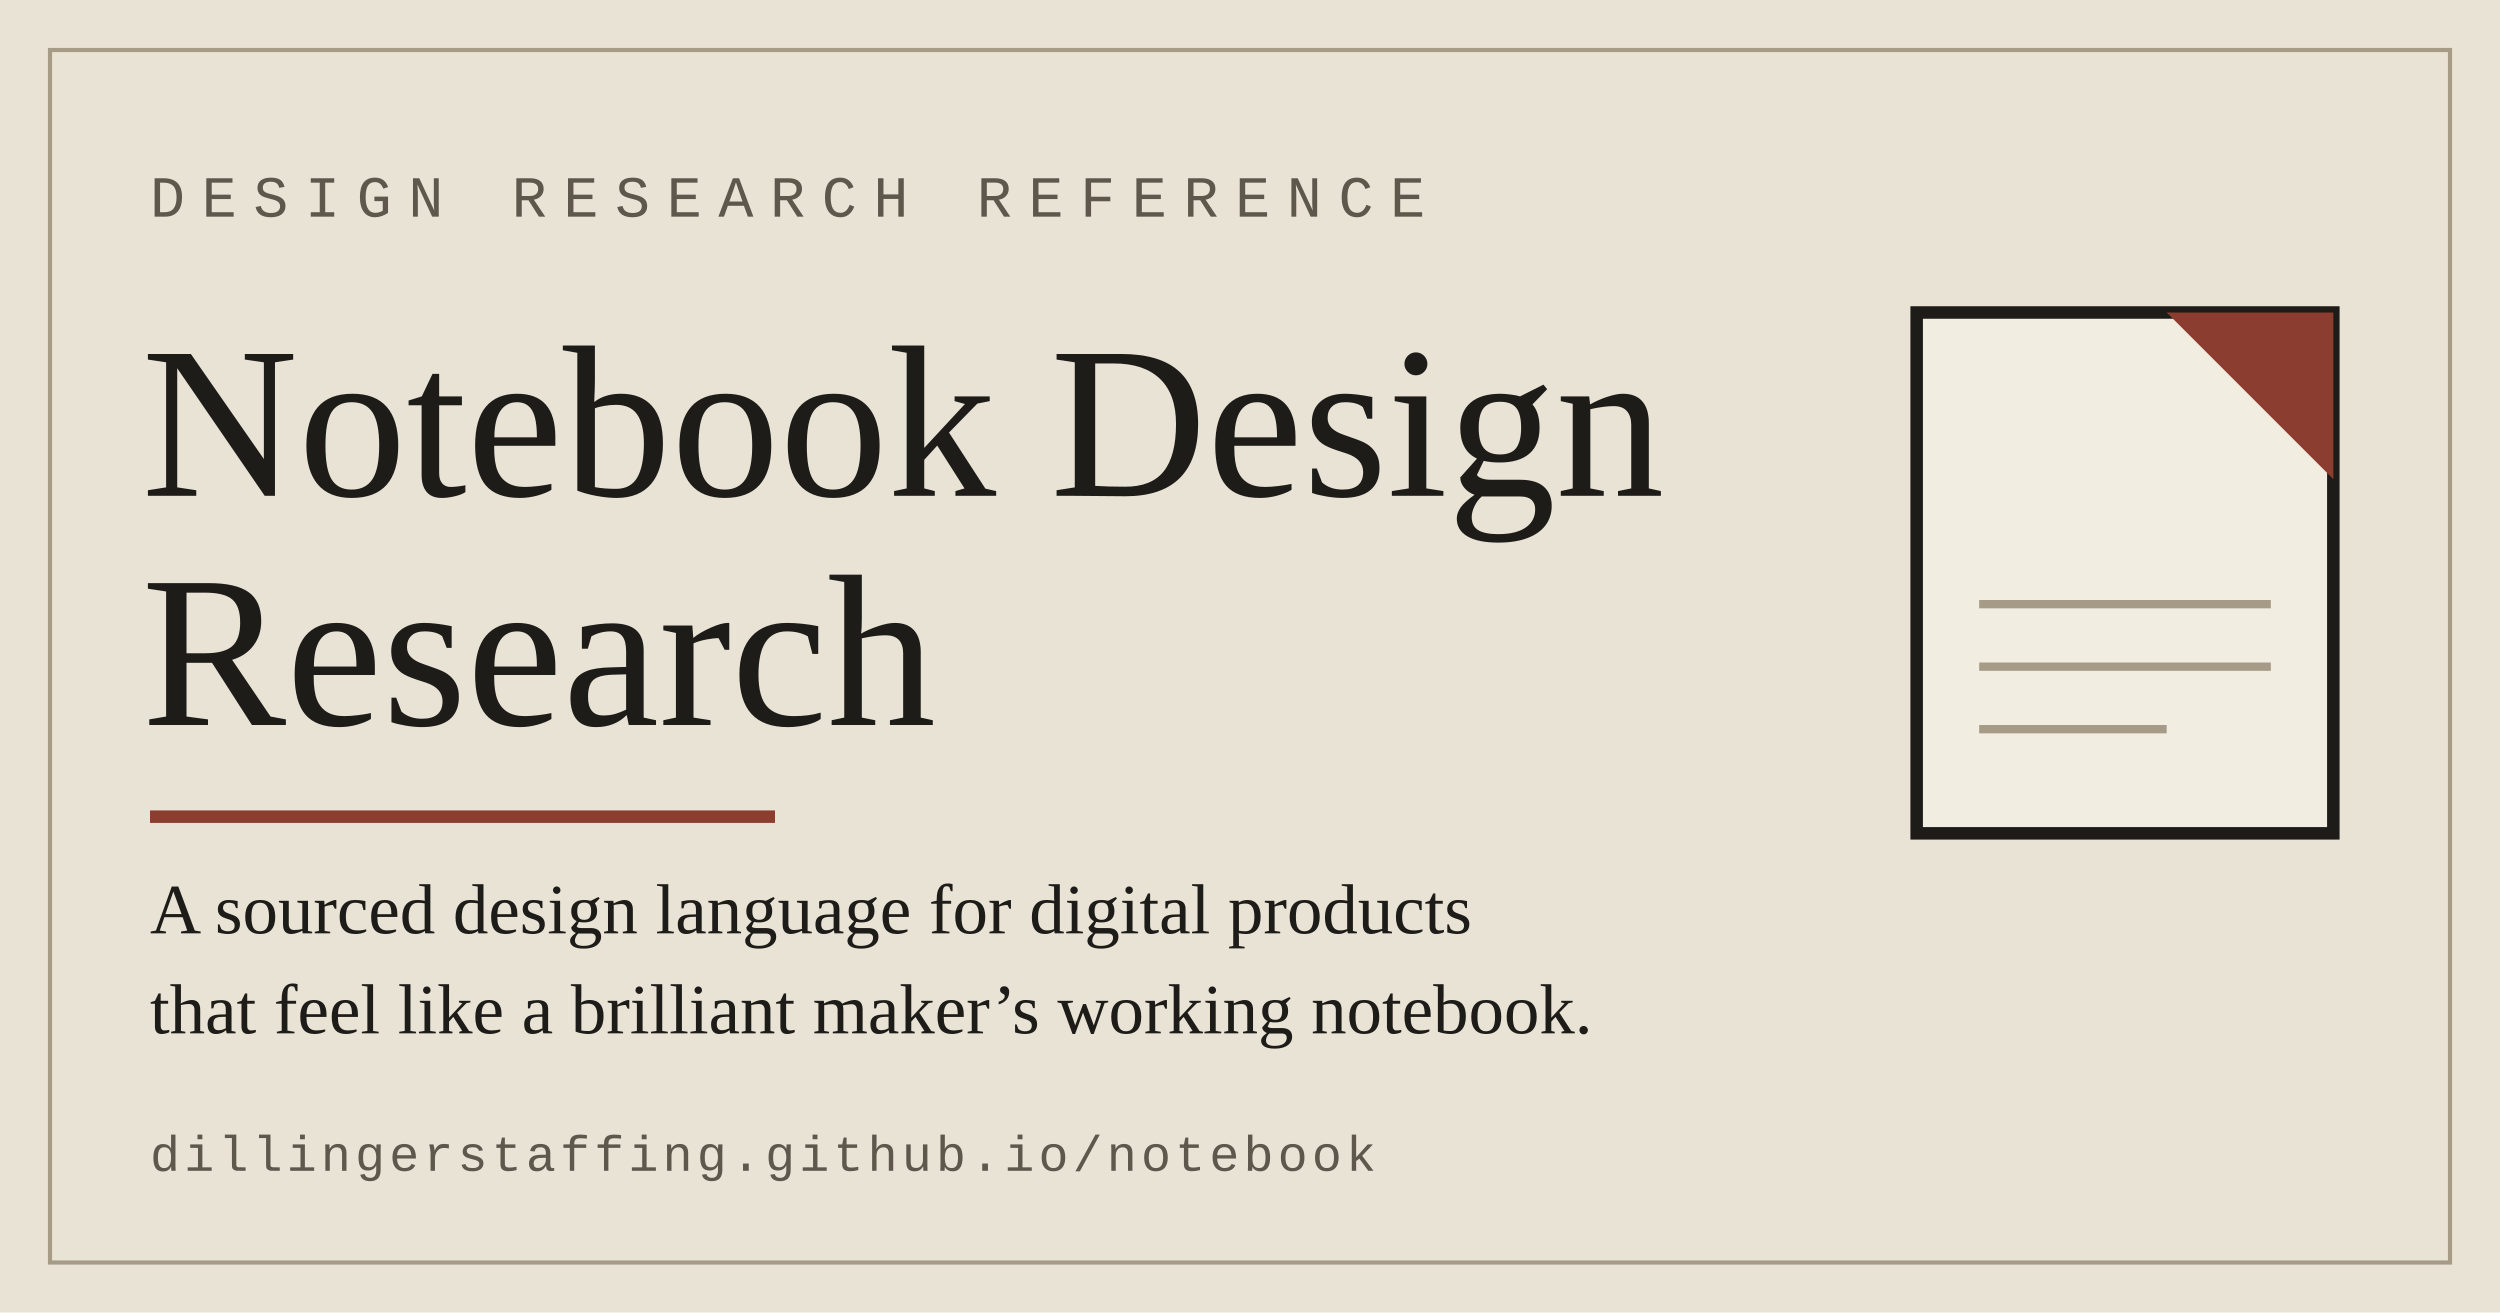
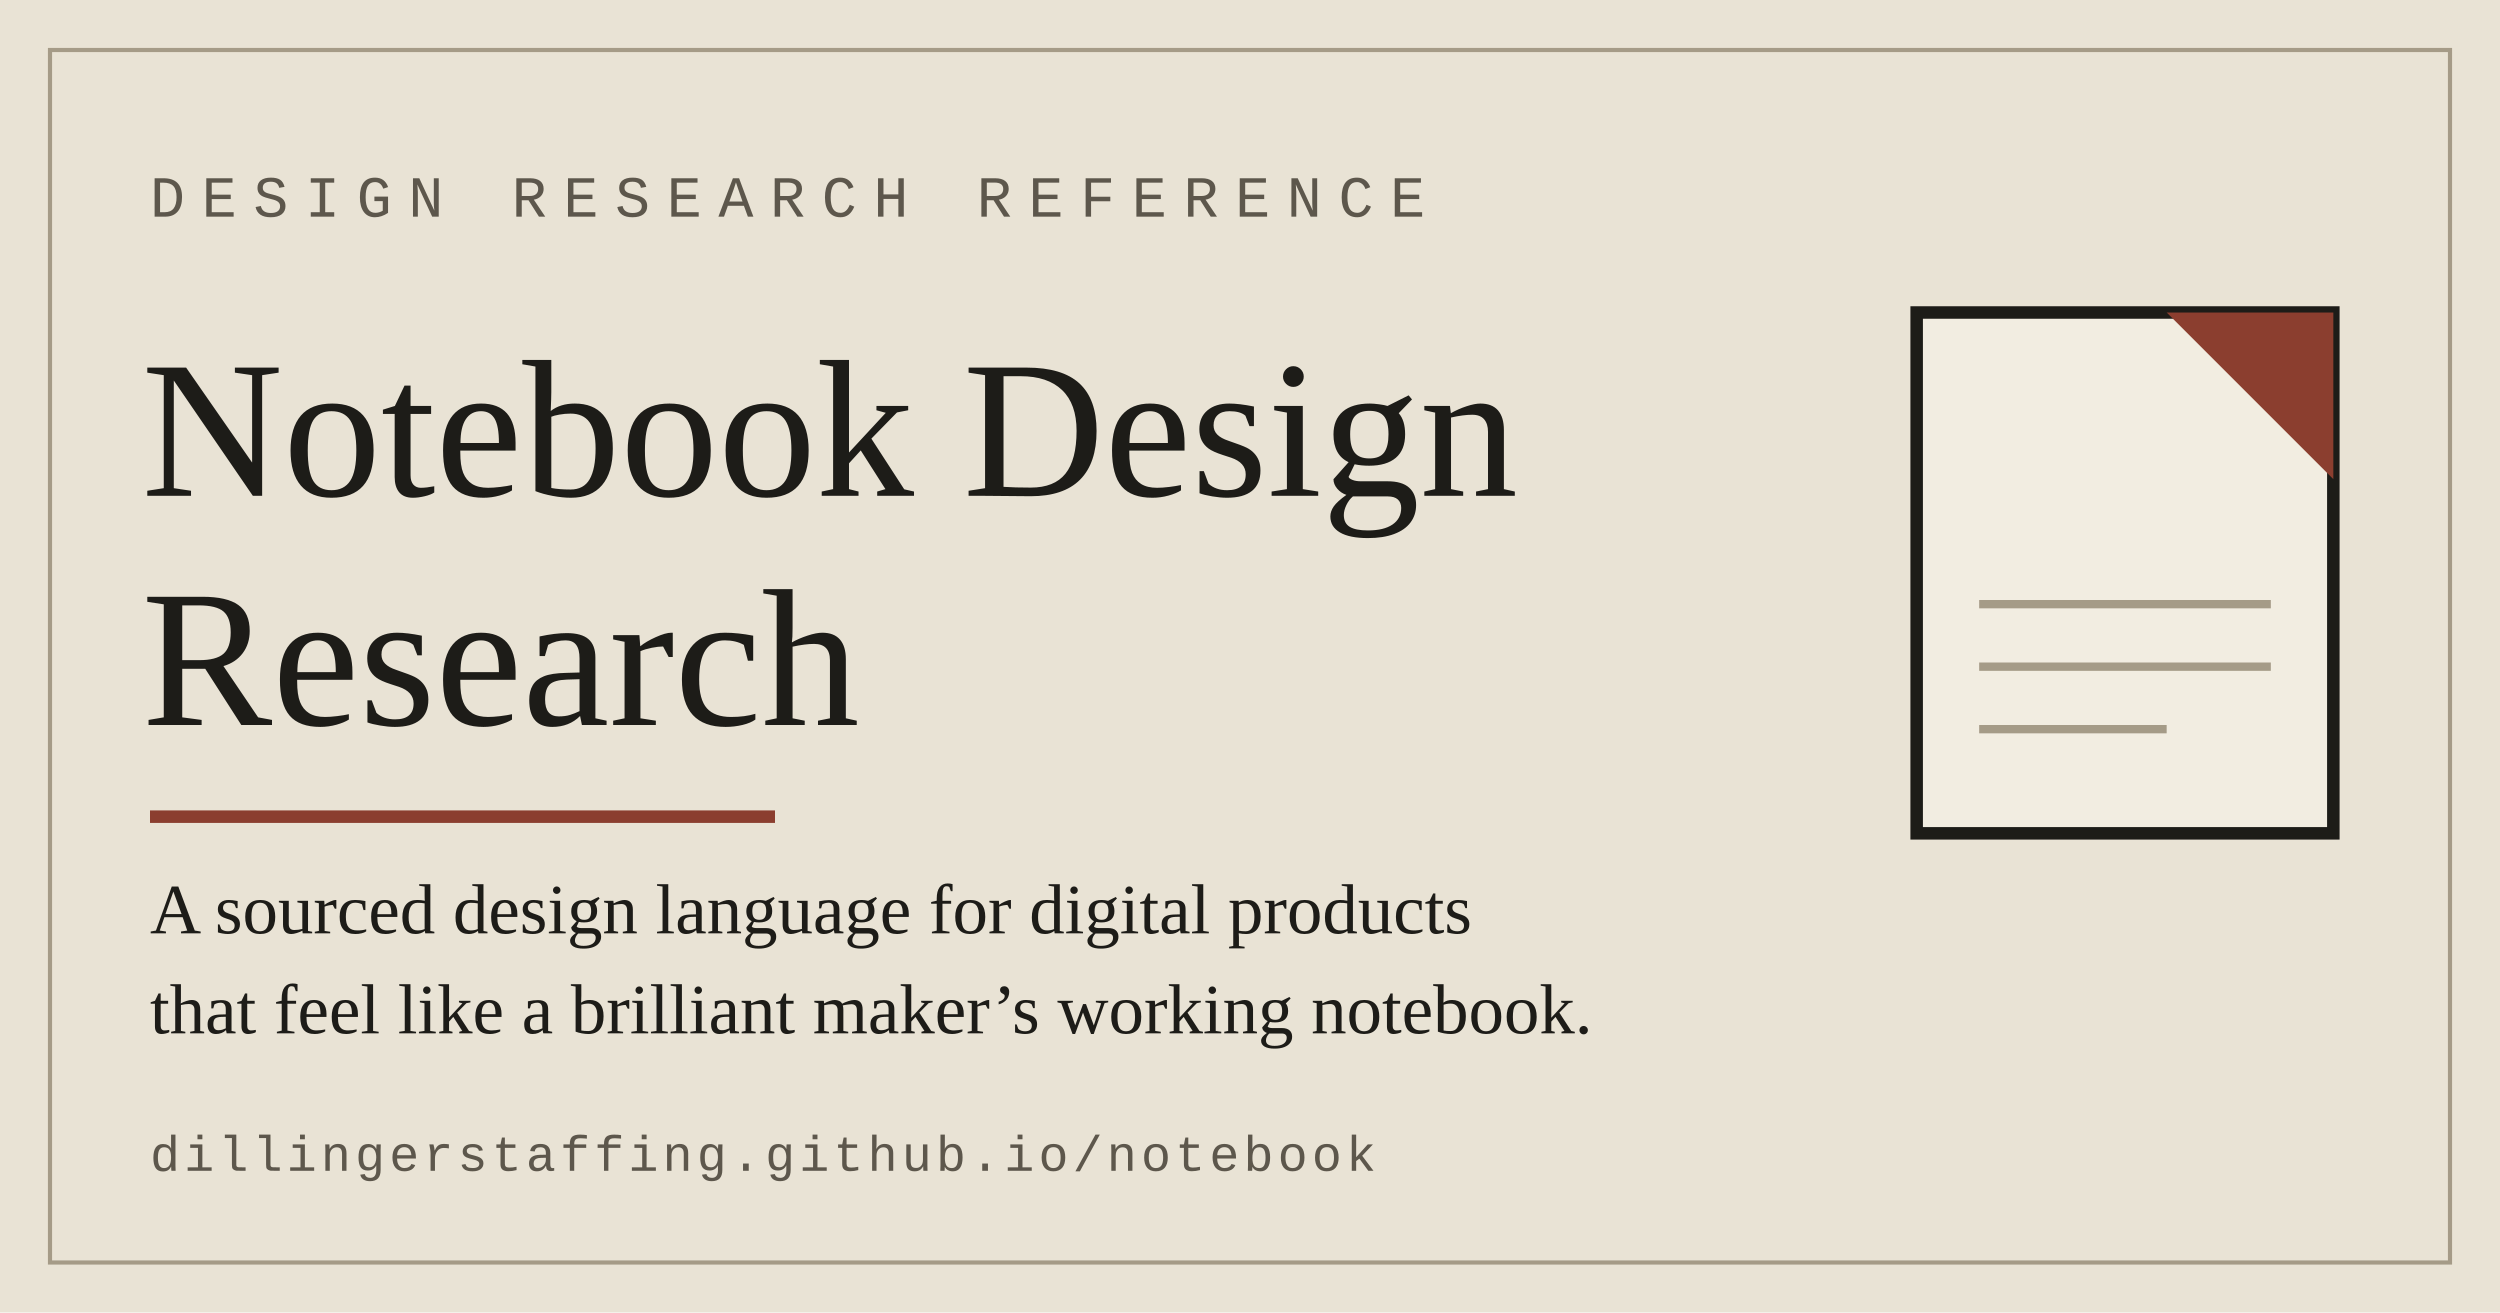
<svg xmlns="http://www.w3.org/2000/svg" width="1200" height="630" viewBox="0 0 1200 630">
  <rect width="1200" height="630" fill="#e9e3d5" />
  <rect x="24" y="24" width="1152" height="582" fill="none" stroke="#a59b87" stroke-width="2" />
  <text x="72" y="104" font-family="'Courier New', monospace" font-size="28" letter-spacing="8" fill="#5d574c">DESIGN RESEARCH REFERENCE</text>
-   <text x="68" y="238" font-family="Georgia, 'Times New Roman', serif" font-size="104" fill="#1d1c18">Notebook Design</text>
-   <text x="68" y="348" font-family="Georgia, 'Times New Roman', serif" font-size="104" fill="#1d1c18">Research</text>
+   <text x="68" y="238" font-family="Georgia, 'Times New Roman', serif" font-size="94" fill="#1d1c18">Notebook Design</text>
+   <text x="68" y="348" font-family="Georgia, 'Times New Roman', serif" font-size="94" fill="#1d1c18">Research</text>
  <line x1="72" y1="392" x2="372" y2="392" stroke="#8b3e2f" stroke-width="6" />
  <text x="72" y="448" font-family="Georgia, 'Times New Roman', serif" font-size="34" fill="#1d1c18">A sourced design language for digital products</text>
  <text x="72" y="496" font-family="Georgia, 'Times New Roman', serif" font-size="34" fill="#1d1c18">that feel like a brilliant maker’s working notebook.</text>
  <text x="72" y="562" font-family="'Courier New', monospace" font-size="24" letter-spacing="2" fill="#5d574c">dillingerstaffing.github.io/notebook</text>
  <g>
    <rect x="920" y="150" width="200" height="250" fill="#f2ede1" stroke="#1d1c18" stroke-width="6" />
    <polygon points="1120,150 1120,230 1040,150" fill="#8b3e2f" />
    <line x1="950" y1="290" x2="1090" y2="290" stroke="#a59b87" stroke-width="4" />
    <line x1="950" y1="320" x2="1090" y2="320" stroke="#a59b87" stroke-width="4" />
    <line x1="950" y1="350" x2="1040" y2="350" stroke="#a59b87" stroke-width="4" />
  </g>
</svg>
